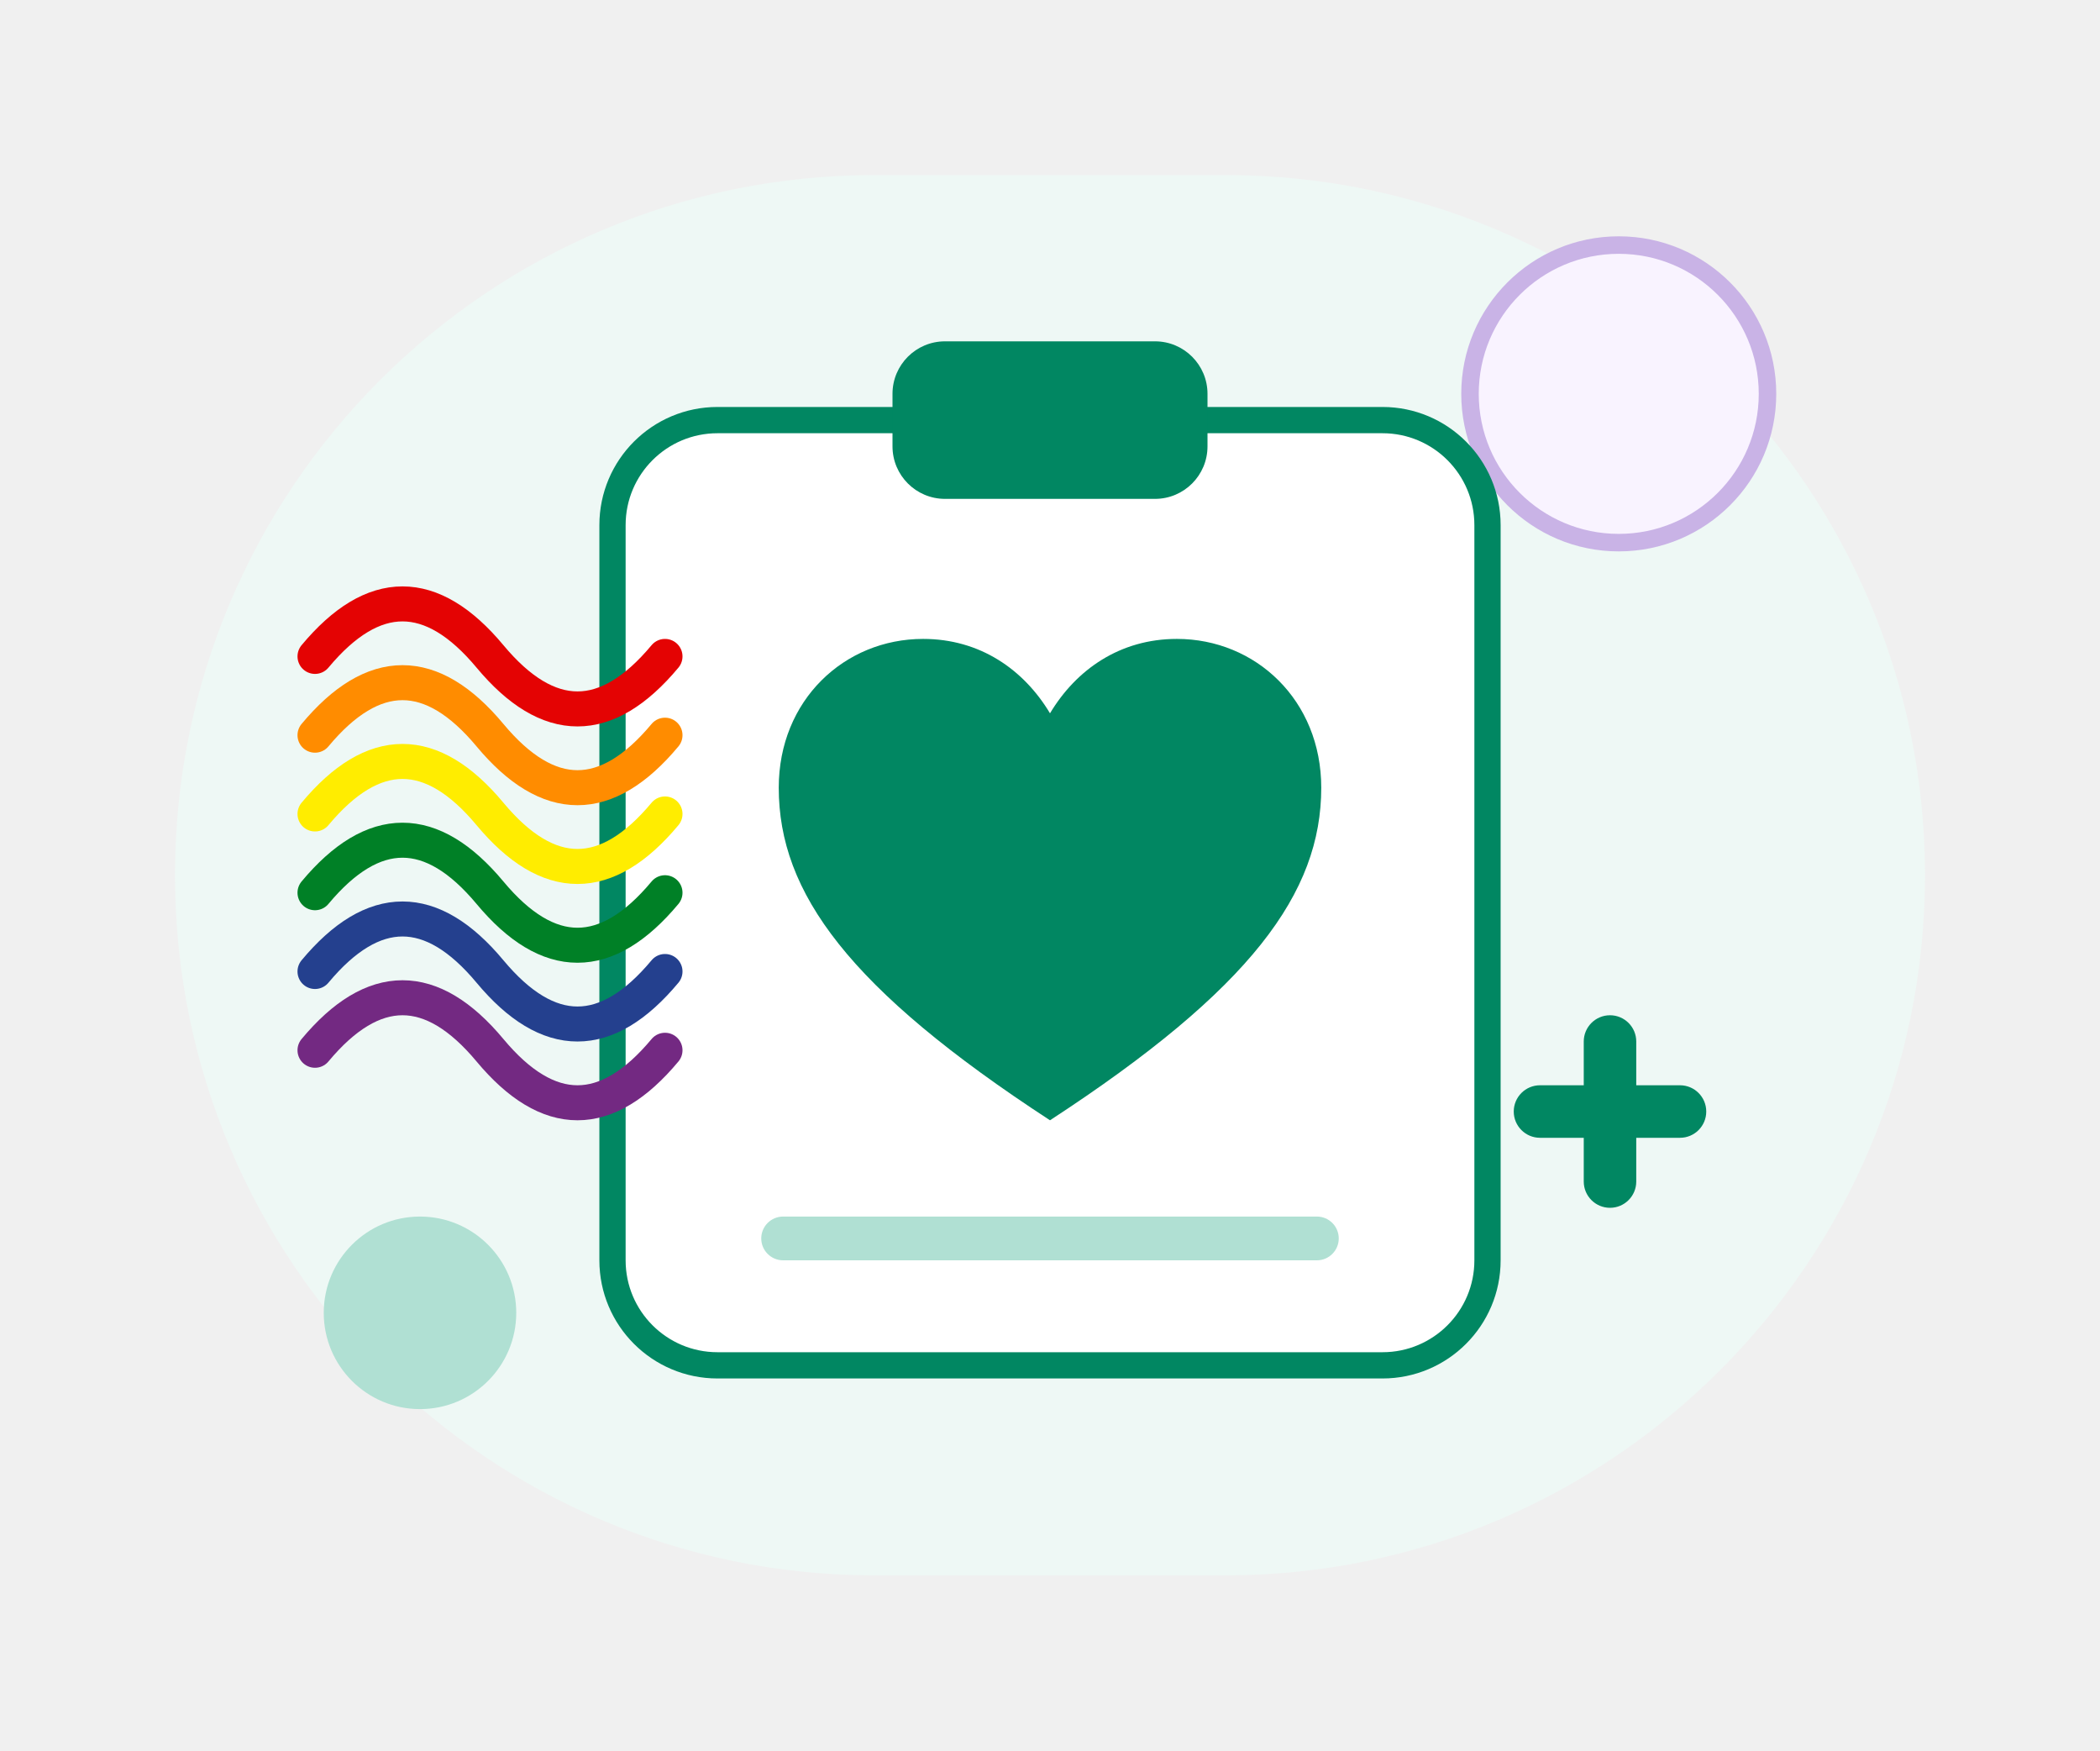
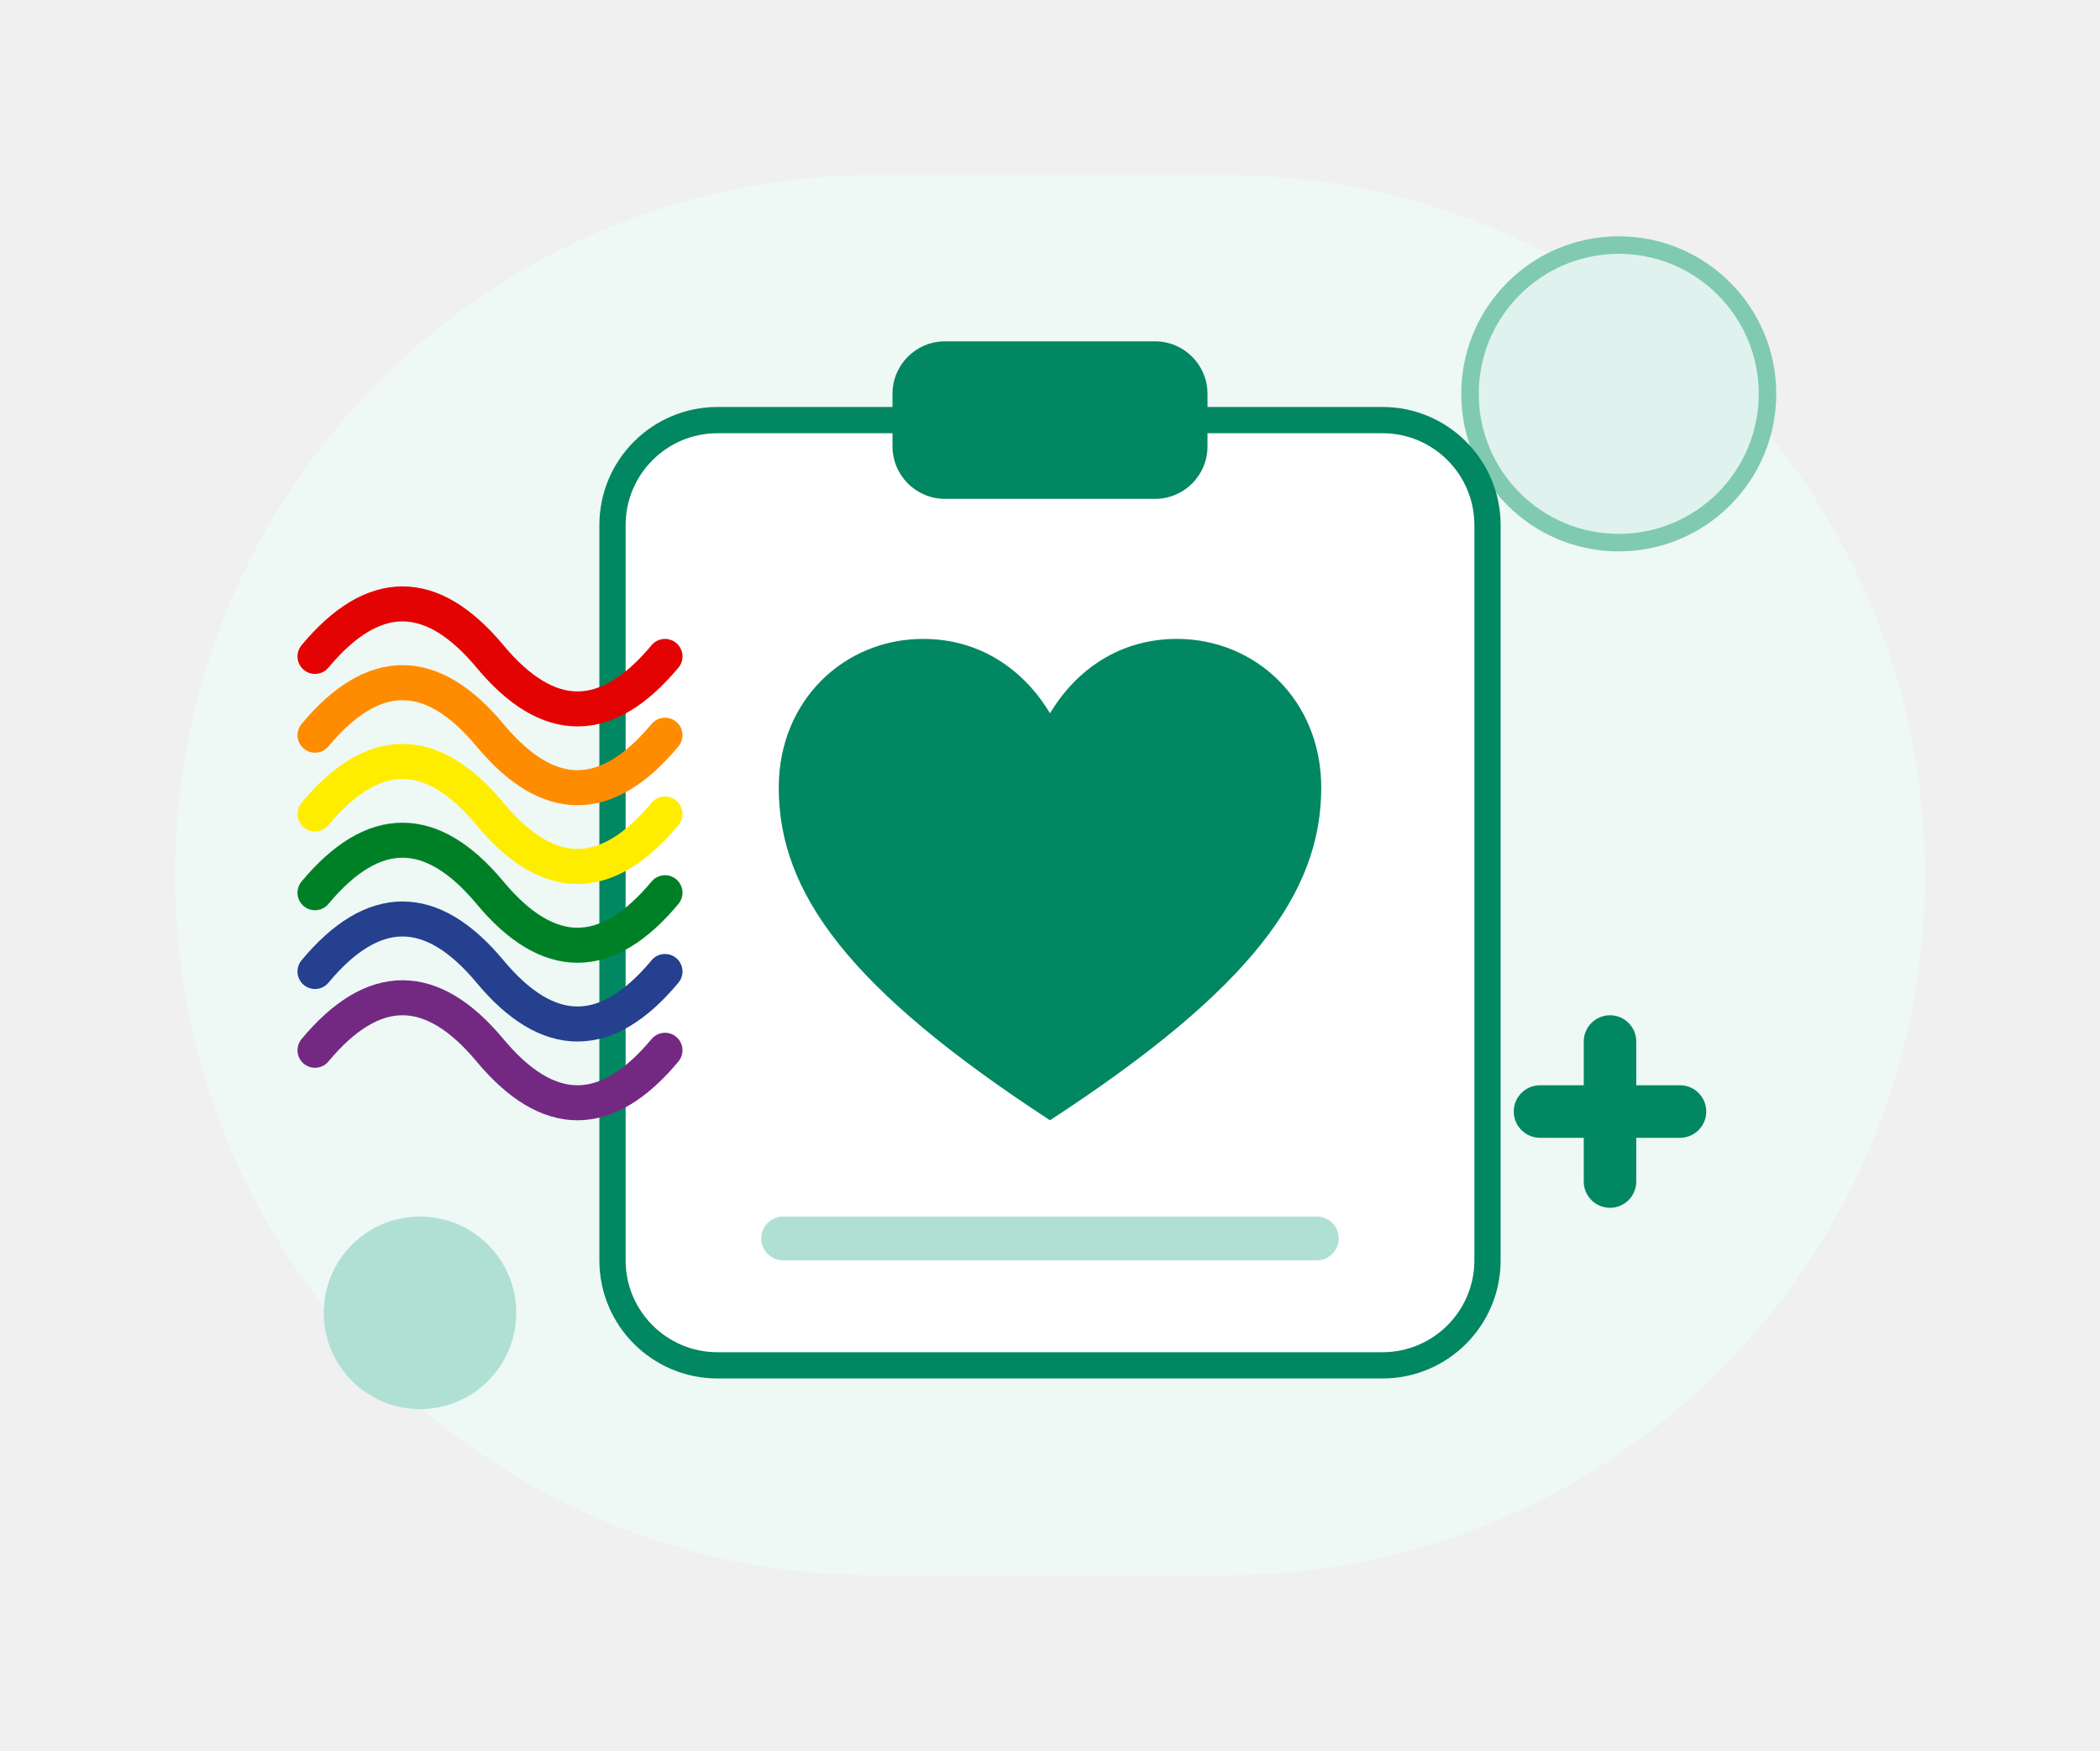
<svg xmlns="http://www.w3.org/2000/svg" viewBox="0 0 480 400" width="480" height="400">
  <rect x="40" y="40" width="400" height="320" rx="160" fill="#EEF8F5" />
-   <circle cx="370" cy="90" r="34" fill="#F9F3FF" stroke="#C9B3E6" stroke-width="4" />
+   <circle cx="370" cy="90" r="34" fill="#DFF2ED" stroke="#80CAB1" stroke-width="4" />
  <circle cx="96" cy="300" r="22" fill="#B0E0D3" />
  <g transform="translate(140 96)">
    <rect x="0" y="0" width="200" height="216" rx="24" fill="#fff" stroke="#018762" stroke-width="6" />
    <rect x="64" y="-18" width="72" height="36" rx="12" fill="#018762" />
    <path d="M100 160c-46-30-62-52-62-76 0-20 15-34 33-34 13 0 23 7 29 17 6-10 16-17 29-17 18 0 33 14 33 34 0 24-16 46-62 76z" fill="#018762" />
    <rect x="34" y="182" width="132" height="10" rx="5" fill="#B0E0D3" />
  </g>
  <g fill="#018762">
    <rect x="362" y="232" width="12" height="44" rx="6" />
    <rect x="346" y="248" width="44" height="12" rx="6" />
  </g>
  <g fill="none" stroke-width="8" stroke-linecap="round">
    <path d="M72 150q20-24 40 0t40 0" stroke="#E40303" />
    <path d="M72 168q20-24 40 0t40 0" stroke="#FF8C00" />
    <path d="M72 186q20-24 40 0t40 0" stroke="#FFED00" />
    <path d="M72 204q20-24 40 0t40 0" stroke="#008026" />
    <path d="M72 222q20-24 40 0t40 0" stroke="#24408E" />
    <path d="M72 240q20-24 40 0t40 0" stroke="#732982" />
  </g>
</svg>
